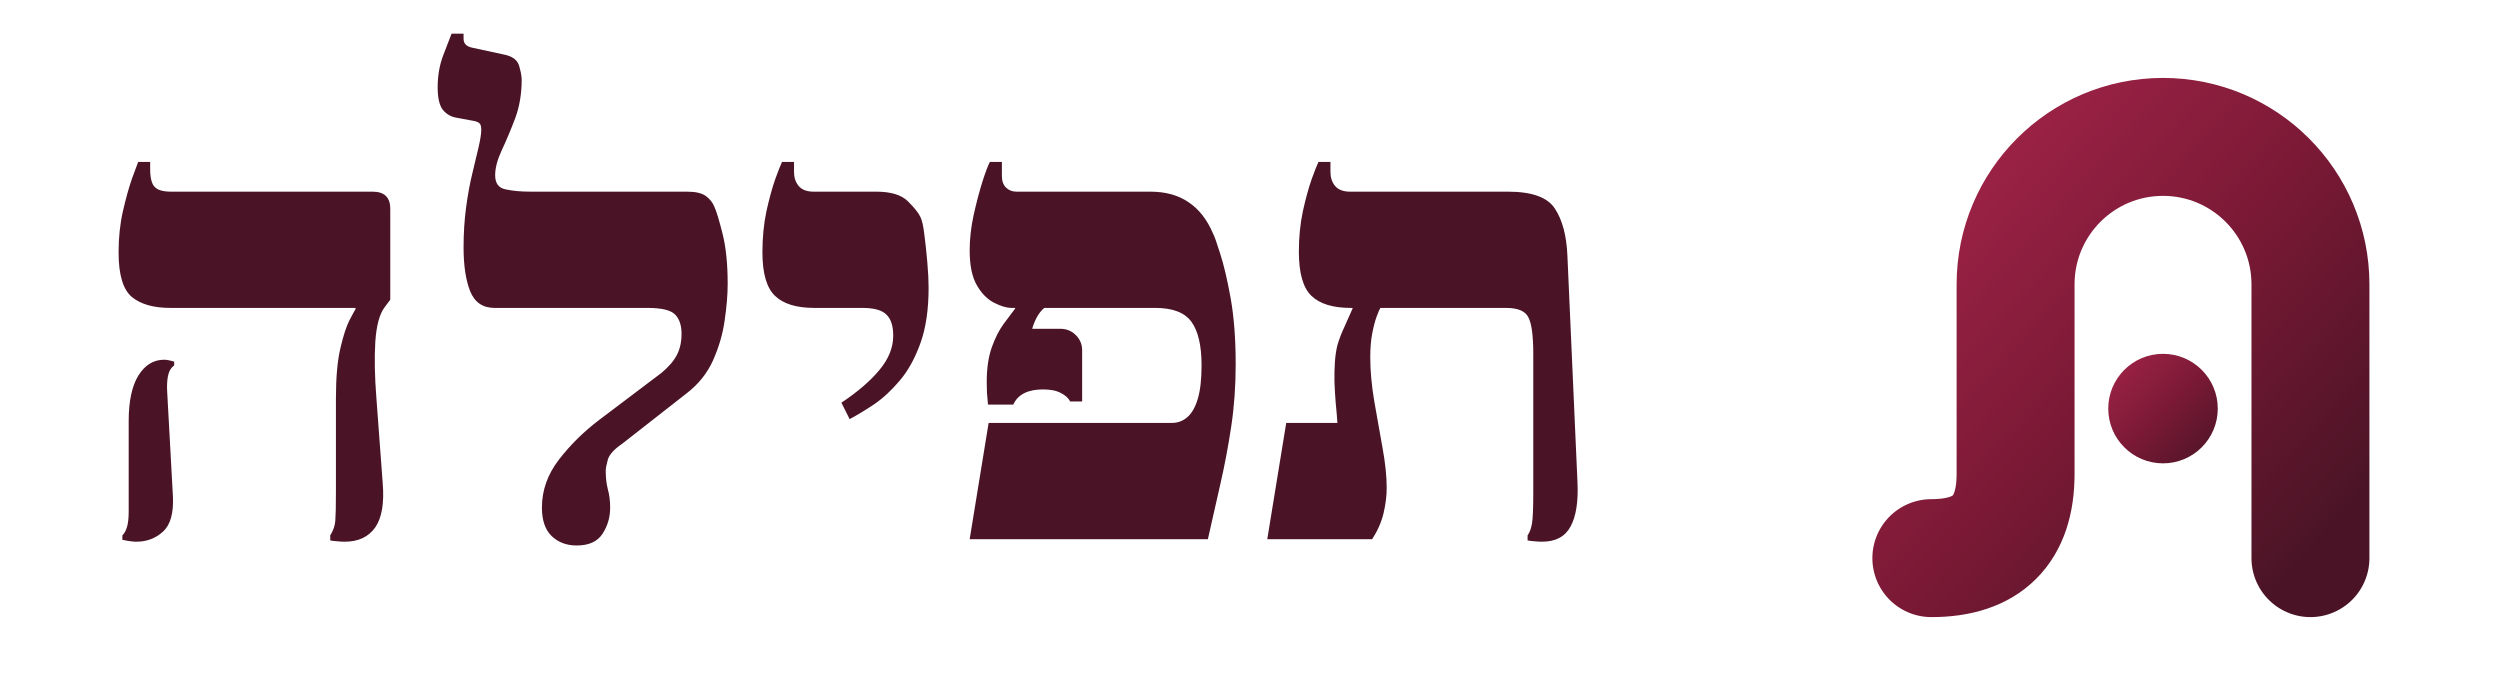
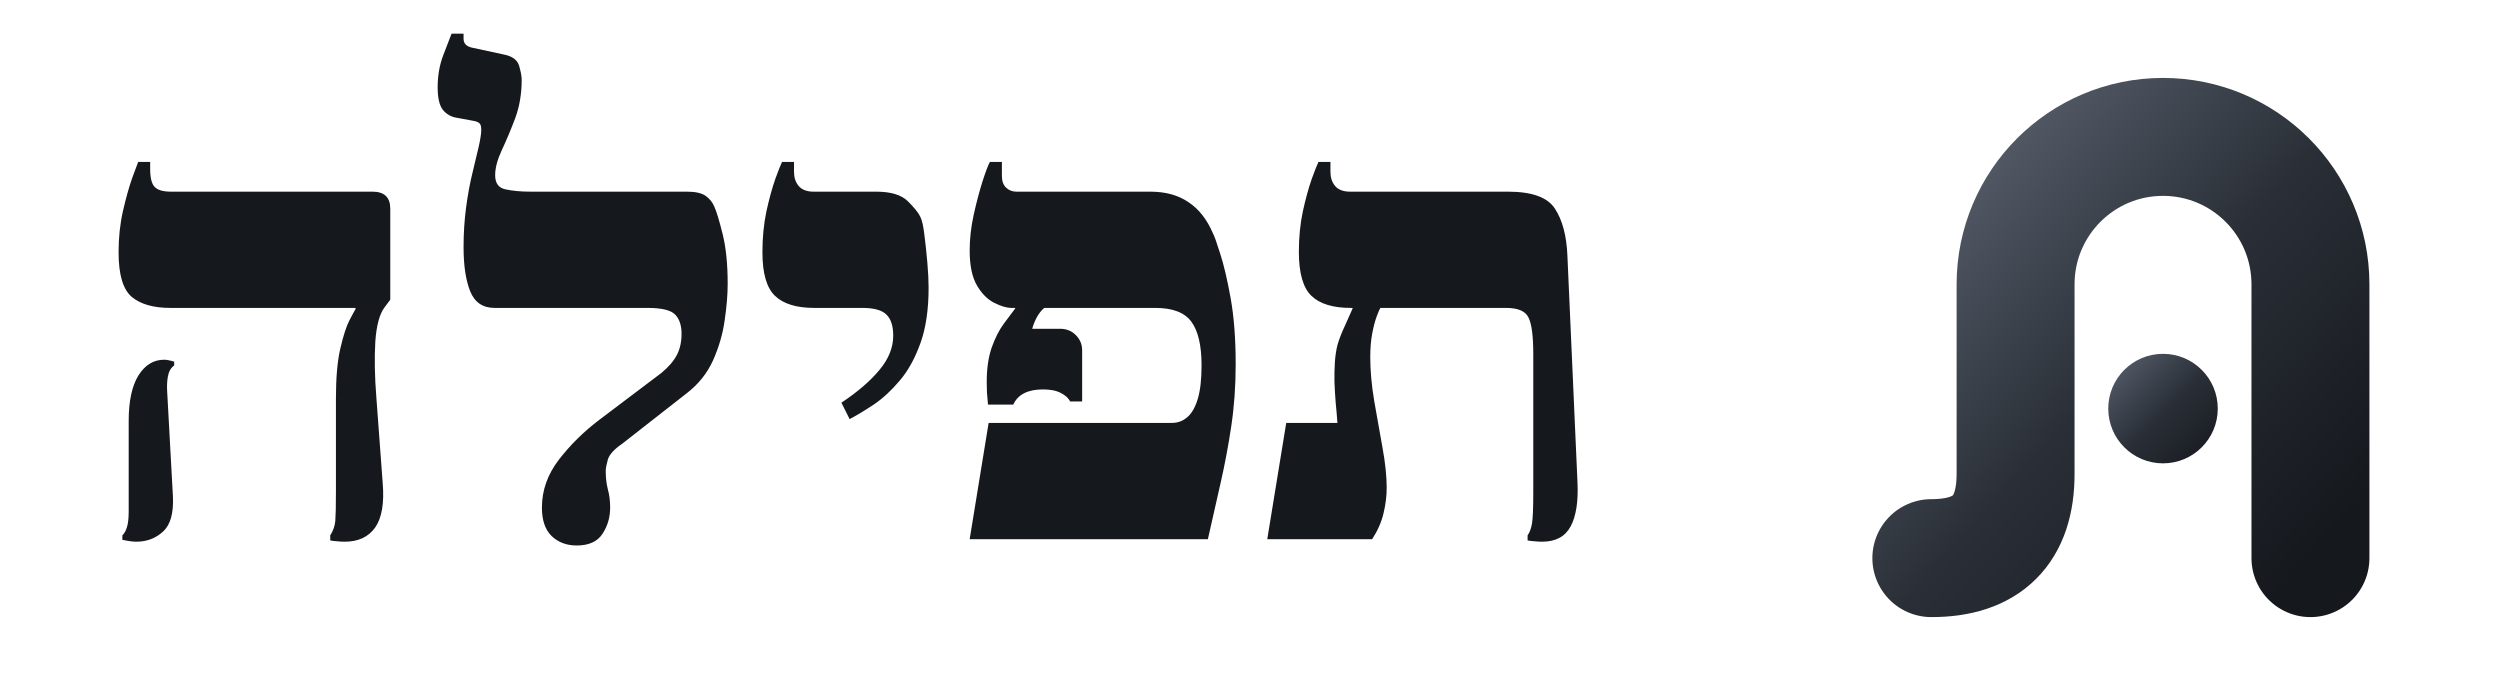
<svg xmlns="http://www.w3.org/2000/svg" viewBox="0 0 118.7 32" role="img" aria-label="תפילה">
  <g transform="translate(86.7 0)">
    <defs>
      <linearGradient id="tfg" x1="0" y1="0" x2="1" y2="1">
-         <stop offset="0" stop-color="#A32449" />
-         <stop offset=".52" stop-color="#7A1935" />
-         <stop offset="1" stop-color="#4A1426" />
+         <stop offset="0" stop-color="#5B6370" />
+         <stop offset=".52" stop-color="#2A2F37" />
+         <stop offset="1" stop-color="#15181D" />
      </linearGradient>
    </defs>
    <path d="M23 26.5V13.5A7 7 0 0 0 9 13.5V22.5Q9 26.5 5 26.5" fill="none" stroke="url(#tfg)" stroke-width="5.6" stroke-linecap="round" stroke-linejoin="round" />
    <circle cx="16" cy="19.4" r="2.6" fill="url(#tfg)" />
  </g>
-   <path transform="translate(3.98 25.6)" d="M12.39 0.12Q12.21 0.12 12.03 0.1Q11.85 0.09 11.7 0.06V-0.18Q11.91 -0.51 11.94 -0.87Q11.97 -1.23 11.97 -2.25V-6.69Q11.97 -8.16 12.18 -9.06Q12.39 -9.96 12.61 -10.39Q12.84 -10.83 12.9 -10.92V-10.98H4.11Q2.91 -10.98 2.28 -11.5Q1.65 -12.03 1.65 -13.62Q1.65 -14.67 1.86 -15.59Q2.07 -16.5 2.29 -17.13Q2.52 -17.76 2.58 -17.91H3.15V-17.58Q3.15 -16.95 3.36 -16.73Q3.57 -16.5 4.14 -16.5H13.71Q14.55 -16.5 14.55 -15.69V-11.37L14.28 -11.01Q13.92 -10.53 13.84 -9.38Q13.77 -8.22 13.89 -6.72L14.19 -2.67Q14.31 -1.23 13.83 -0.55Q13.35 0.12 12.39 0.12ZM2.49 0.12Q2.25 0.12 1.83 0.03V-0.18Q1.98 -0.33 2.05 -0.58Q2.13 -0.84 2.13 -1.32V-5.61Q2.13 -7.02 2.59 -7.77Q3.06 -8.52 3.81 -8.52Q3.93 -8.52 4 -8.5Q4.08 -8.49 4.29 -8.43V-8.25Q4.05 -8.07 3.99 -7.72Q3.93 -7.38 3.96 -6.96L4.23 -2.04Q4.29 -0.84 3.76 -0.36Q3.24 0.12 2.49 0.12ZM23.4 0.3Q22.68 0.3 22.21 -0.15Q21.75 -0.6 21.75 -1.5Q21.75 -2.73 22.56 -3.78Q23.37 -4.83 24.48 -5.67L27.42 -7.89Q27.93 -8.31 28.16 -8.75Q28.38 -9.18 28.38 -9.75Q28.38 -10.35 28.08 -10.66Q27.78 -10.98 26.76 -10.98H19.5Q18.66 -10.98 18.34 -11.78Q18.03 -12.57 18.03 -13.86Q18.03 -14.85 18.15 -15.75Q18.27 -16.65 18.45 -17.38Q18.63 -18.12 18.75 -18.64Q18.87 -19.17 18.87 -19.44Q18.87 -19.68 18.78 -19.75Q18.69 -19.83 18.51 -19.86L17.7 -20.01Q17.31 -20.07 17.05 -20.38Q16.8 -20.7 16.8 -21.45Q16.8 -22.29 17.07 -22.99Q17.34 -23.7 17.46 -24H18.03V-23.76Q18.03 -23.43 18.42 -23.34L19.95 -23.01Q20.55 -22.89 20.67 -22.47Q20.79 -22.05 20.79 -21.81Q20.79 -20.82 20.48 -19.98Q20.16 -19.14 19.84 -18.46Q19.53 -17.79 19.53 -17.28Q19.53 -16.71 20.02 -16.61Q20.52 -16.5 21.21 -16.5H28.65Q29.25 -16.5 29.54 -16.29Q29.82 -16.08 29.94 -15.78Q30.09 -15.45 30.33 -14.49Q30.57 -13.53 30.57 -12.12Q30.57 -11.37 30.43 -10.41Q30.3 -9.45 29.88 -8.5Q29.46 -7.56 28.59 -6.9L25.56 -4.53Q24.99 -4.14 24.88 -3.78Q24.78 -3.42 24.78 -3.24Q24.78 -2.76 24.88 -2.37Q24.99 -1.98 24.99 -1.5Q24.99 -0.81 24.63 -0.26Q24.27 0.3 23.4 0.3ZM36.36 -5.7 35.97 -6.48Q37.14 -7.26 37.78 -8.04Q38.43 -8.82 38.43 -9.66Q38.43 -10.35 38.11 -10.66Q37.8 -10.98 36.96 -10.98H34.68Q33.42 -10.98 32.82 -11.55Q32.22 -12.12 32.22 -13.62Q32.22 -14.67 32.41 -15.57Q32.61 -16.47 32.83 -17.1Q33.06 -17.73 33.15 -17.91H33.72V-17.43Q33.72 -17.04 33.94 -16.77Q34.17 -16.5 34.65 -16.5H37.62Q38.67 -16.5 39.13 -16.04Q39.6 -15.57 39.72 -15.3Q39.84 -15.06 39.91 -14.45Q39.99 -13.83 40.05 -13.14Q40.11 -12.45 40.11 -11.94Q40.11 -10.38 39.72 -9.3Q39.33 -8.22 38.74 -7.53Q38.16 -6.84 37.52 -6.4Q36.87 -5.97 36.36 -5.7ZM42.06 0 42.96 -5.52H51.66Q52.08 -5.52 52.39 -5.79Q52.71 -6.06 52.89 -6.66Q53.07 -7.26 53.07 -8.25Q53.07 -9.66 52.59 -10.32Q52.11 -10.98 50.88 -10.98H45.6Q45.39 -10.8 45.24 -10.52Q45.09 -10.23 45.03 -9.99H46.35Q46.8 -9.99 47.1 -9.69Q47.4 -9.39 47.4 -8.97V-6.54H46.83Q46.71 -6.78 46.39 -6.94Q46.08 -7.11 45.54 -7.11Q44.46 -7.11 44.13 -6.39H42.93Q42.9 -6.75 42.88 -6.97Q42.87 -7.2 42.87 -7.47Q42.87 -8.43 43.11 -9.11Q43.35 -9.78 43.68 -10.23Q44.01 -10.68 44.22 -10.95V-10.98H44.04Q43.71 -10.98 43.23 -11.22Q42.75 -11.46 42.41 -12.04Q42.06 -12.63 42.06 -13.71Q42.06 -14.52 42.25 -15.4Q42.45 -16.29 42.67 -16.99Q42.9 -17.7 43.02 -17.91H43.59V-17.25Q43.59 -16.89 43.78 -16.7Q43.98 -16.5 44.28 -16.5H50.64Q51.72 -16.5 52.45 -16Q53.19 -15.51 53.61 -14.52Q53.7 -14.37 53.95 -13.57Q54.21 -12.78 54.45 -11.45Q54.69 -10.11 54.69 -8.31Q54.69 -6.75 54.48 -5.36Q54.27 -3.96 53.97 -2.65Q53.67 -1.35 53.37 0ZM69.24 0.12Q69.06 0.12 68.88 0.1Q68.7 0.09 68.55 0.06V-0.18Q68.7 -0.39 68.76 -0.75Q68.82 -1.11 68.82 -2.25V-8.79Q68.82 -10.08 68.59 -10.53Q68.37 -10.98 67.53 -10.98H61.56Q61.5 -10.89 61.38 -10.56Q61.26 -10.23 61.17 -9.75Q61.08 -9.27 61.08 -8.64Q61.08 -7.68 61.27 -6.55Q61.47 -5.43 61.66 -4.35Q61.86 -3.27 61.86 -2.43Q61.86 -1.86 61.71 -1.23Q61.56 -0.6 61.17 0H56.19L57.09 -5.52H59.52Q59.49 -5.97 59.44 -6.46Q59.4 -6.96 59.38 -7.46Q59.37 -7.95 59.4 -8.4Q59.43 -8.85 59.52 -9.21Q59.64 -9.63 59.88 -10.14L60.24 -10.95V-10.98H60.15Q58.89 -10.98 58.29 -11.55Q57.69 -12.12 57.69 -13.65Q57.69 -14.67 57.88 -15.57Q58.08 -16.47 58.3 -17.1Q58.53 -17.73 58.62 -17.91H59.19V-17.43Q59.19 -17.04 59.41 -16.77Q59.64 -16.5 60.12 -16.5H67.62Q69.33 -16.5 69.85 -15.69Q70.38 -14.88 70.44 -13.47L70.92 -2.67Q70.98 -1.32 70.59 -0.6Q70.2 0.12 69.24 0.12Z" fill="#4A1426" />
+   <path transform="translate(3.98 25.6)" d="M12.39 0.12Q12.21 0.12 12.03 0.1Q11.85 0.09 11.7 0.06V-0.18Q11.91 -0.51 11.94 -0.87Q11.97 -1.23 11.97 -2.25V-6.69Q11.97 -8.16 12.18 -9.06Q12.39 -9.96 12.61 -10.39Q12.84 -10.83 12.9 -10.92V-10.98H4.11Q2.91 -10.98 2.28 -11.5Q1.65 -12.03 1.65 -13.62Q1.65 -14.67 1.86 -15.59Q2.07 -16.5 2.29 -17.13Q2.52 -17.76 2.58 -17.91H3.15V-17.58Q3.15 -16.95 3.36 -16.73Q3.57 -16.5 4.14 -16.5H13.71Q14.55 -16.5 14.55 -15.69V-11.37L14.28 -11.01Q13.92 -10.53 13.84 -9.38Q13.77 -8.22 13.89 -6.72L14.19 -2.67Q14.31 -1.23 13.83 -0.55Q13.35 0.12 12.39 0.12ZM2.49 0.12Q2.25 0.12 1.83 0.03V-0.18Q1.98 -0.33 2.05 -0.58Q2.13 -0.84 2.13 -1.32V-5.61Q2.13 -7.02 2.59 -7.77Q3.06 -8.52 3.81 -8.52Q3.93 -8.52 4 -8.5Q4.08 -8.49 4.29 -8.43V-8.25Q4.05 -8.07 3.99 -7.72Q3.93 -7.38 3.96 -6.96L4.23 -2.04Q4.29 -0.84 3.76 -0.36Q3.24 0.12 2.49 0.12ZM23.4 0.3Q22.68 0.3 22.21 -0.15Q21.75 -0.6 21.75 -1.5Q21.75 -2.73 22.56 -3.78Q23.37 -4.83 24.48 -5.67L27.42 -7.89Q27.93 -8.31 28.16 -8.75Q28.38 -9.18 28.38 -9.75Q28.38 -10.35 28.08 -10.66Q27.78 -10.98 26.76 -10.98H19.5Q18.66 -10.98 18.34 -11.78Q18.03 -12.57 18.03 -13.86Q18.03 -14.85 18.15 -15.75Q18.27 -16.65 18.45 -17.38Q18.63 -18.12 18.75 -18.64Q18.87 -19.17 18.87 -19.44Q18.87 -19.68 18.78 -19.75Q18.69 -19.83 18.51 -19.86L17.7 -20.01Q17.31 -20.07 17.05 -20.38Q16.8 -20.7 16.8 -21.45Q16.8 -22.29 17.07 -22.99Q17.34 -23.7 17.46 -24H18.03V-23.76Q18.03 -23.43 18.42 -23.34L19.95 -23.01Q20.55 -22.89 20.67 -22.47Q20.79 -22.05 20.79 -21.81Q20.79 -20.82 20.48 -19.98Q20.16 -19.14 19.84 -18.46Q19.53 -17.79 19.53 -17.28Q19.53 -16.71 20.02 -16.61Q20.52 -16.5 21.21 -16.5H28.65Q29.25 -16.5 29.54 -16.29Q29.82 -16.08 29.94 -15.78Q30.09 -15.45 30.33 -14.49Q30.57 -13.53 30.57 -12.12Q30.57 -11.37 30.43 -10.41Q30.3 -9.45 29.88 -8.5Q29.46 -7.56 28.59 -6.9L25.56 -4.53Q24.99 -4.14 24.88 -3.78Q24.78 -3.42 24.78 -3.24Q24.78 -2.76 24.88 -2.37Q24.99 -1.98 24.99 -1.5Q24.99 -0.81 24.63 -0.26Q24.27 0.3 23.4 0.3ZM36.36 -5.7 35.97 -6.48Q37.14 -7.26 37.78 -8.04Q38.43 -8.82 38.43 -9.66Q38.43 -10.35 38.11 -10.66Q37.8 -10.98 36.96 -10.98H34.68Q33.42 -10.98 32.82 -11.55Q32.22 -12.12 32.22 -13.62Q32.22 -14.67 32.41 -15.57Q32.61 -16.47 32.83 -17.1Q33.06 -17.73 33.15 -17.91H33.72V-17.43Q33.72 -17.04 33.94 -16.77Q34.17 -16.5 34.65 -16.5H37.62Q38.67 -16.5 39.13 -16.04Q39.6 -15.57 39.72 -15.3Q39.84 -15.06 39.91 -14.45Q39.99 -13.83 40.05 -13.14Q40.11 -12.45 40.11 -11.94Q40.11 -10.38 39.72 -9.3Q39.33 -8.22 38.74 -7.53Q38.16 -6.84 37.52 -6.4Q36.87 -5.97 36.36 -5.7ZM42.06 0 42.96 -5.52H51.66Q52.08 -5.52 52.39 -5.79Q52.71 -6.06 52.89 -6.66Q53.07 -7.26 53.07 -8.25Q53.07 -9.66 52.59 -10.32Q52.11 -10.98 50.88 -10.98H45.6Q45.39 -10.8 45.24 -10.52Q45.09 -10.23 45.03 -9.99H46.35Q46.8 -9.99 47.1 -9.69Q47.4 -9.39 47.4 -8.97V-6.54H46.83Q46.71 -6.78 46.39 -6.94Q46.08 -7.11 45.54 -7.11Q44.46 -7.11 44.13 -6.39H42.93Q42.9 -6.75 42.88 -6.97Q42.87 -7.2 42.87 -7.47Q42.87 -8.43 43.11 -9.11Q43.35 -9.78 43.68 -10.23Q44.01 -10.68 44.22 -10.95V-10.98H44.04Q43.71 -10.98 43.23 -11.22Q42.75 -11.46 42.41 -12.04Q42.06 -12.63 42.06 -13.71Q42.06 -14.52 42.25 -15.4Q42.45 -16.29 42.67 -16.99Q42.9 -17.7 43.02 -17.91H43.59V-17.25Q43.59 -16.89 43.78 -16.7Q43.98 -16.5 44.28 -16.5H50.64Q51.72 -16.5 52.45 -16Q53.19 -15.51 53.61 -14.52Q53.7 -14.37 53.95 -13.57Q54.21 -12.78 54.45 -11.45Q54.69 -10.11 54.69 -8.31Q54.69 -6.75 54.48 -5.36Q54.27 -3.96 53.97 -2.65Q53.67 -1.35 53.37 0ZM69.24 0.12Q69.06 0.12 68.88 0.1Q68.7 0.09 68.55 0.06V-0.18Q68.7 -0.39 68.76 -0.75Q68.82 -1.11 68.82 -2.25V-8.79Q68.82 -10.08 68.59 -10.53Q68.37 -10.98 67.53 -10.98H61.56Q61.5 -10.89 61.38 -10.56Q61.26 -10.23 61.17 -9.75Q61.08 -9.27 61.08 -8.64Q61.08 -7.68 61.27 -6.55Q61.47 -5.43 61.66 -4.35Q61.86 -3.27 61.86 -2.43Q61.86 -1.86 61.71 -1.23Q61.56 -0.6 61.17 0H56.19L57.09 -5.52H59.52Q59.49 -5.97 59.44 -6.46Q59.4 -6.96 59.38 -7.46Q59.37 -7.95 59.4 -8.4Q59.43 -8.85 59.52 -9.21Q59.64 -9.63 59.88 -10.14L60.24 -10.95V-10.98H60.15Q58.89 -10.98 58.29 -11.55Q57.69 -12.12 57.69 -13.65Q57.69 -14.67 57.88 -15.57Q58.08 -16.47 58.3 -17.1Q58.53 -17.73 58.62 -17.91H59.19V-17.43Q59.19 -17.04 59.41 -16.77Q59.64 -16.5 60.12 -16.5H67.62Q69.33 -16.5 69.85 -15.69Q70.38 -14.88 70.44 -13.47L70.92 -2.67Q70.98 -1.32 70.59 -0.6Q70.2 0.12 69.24 0.12Z" fill="#15181D" />
</svg>
